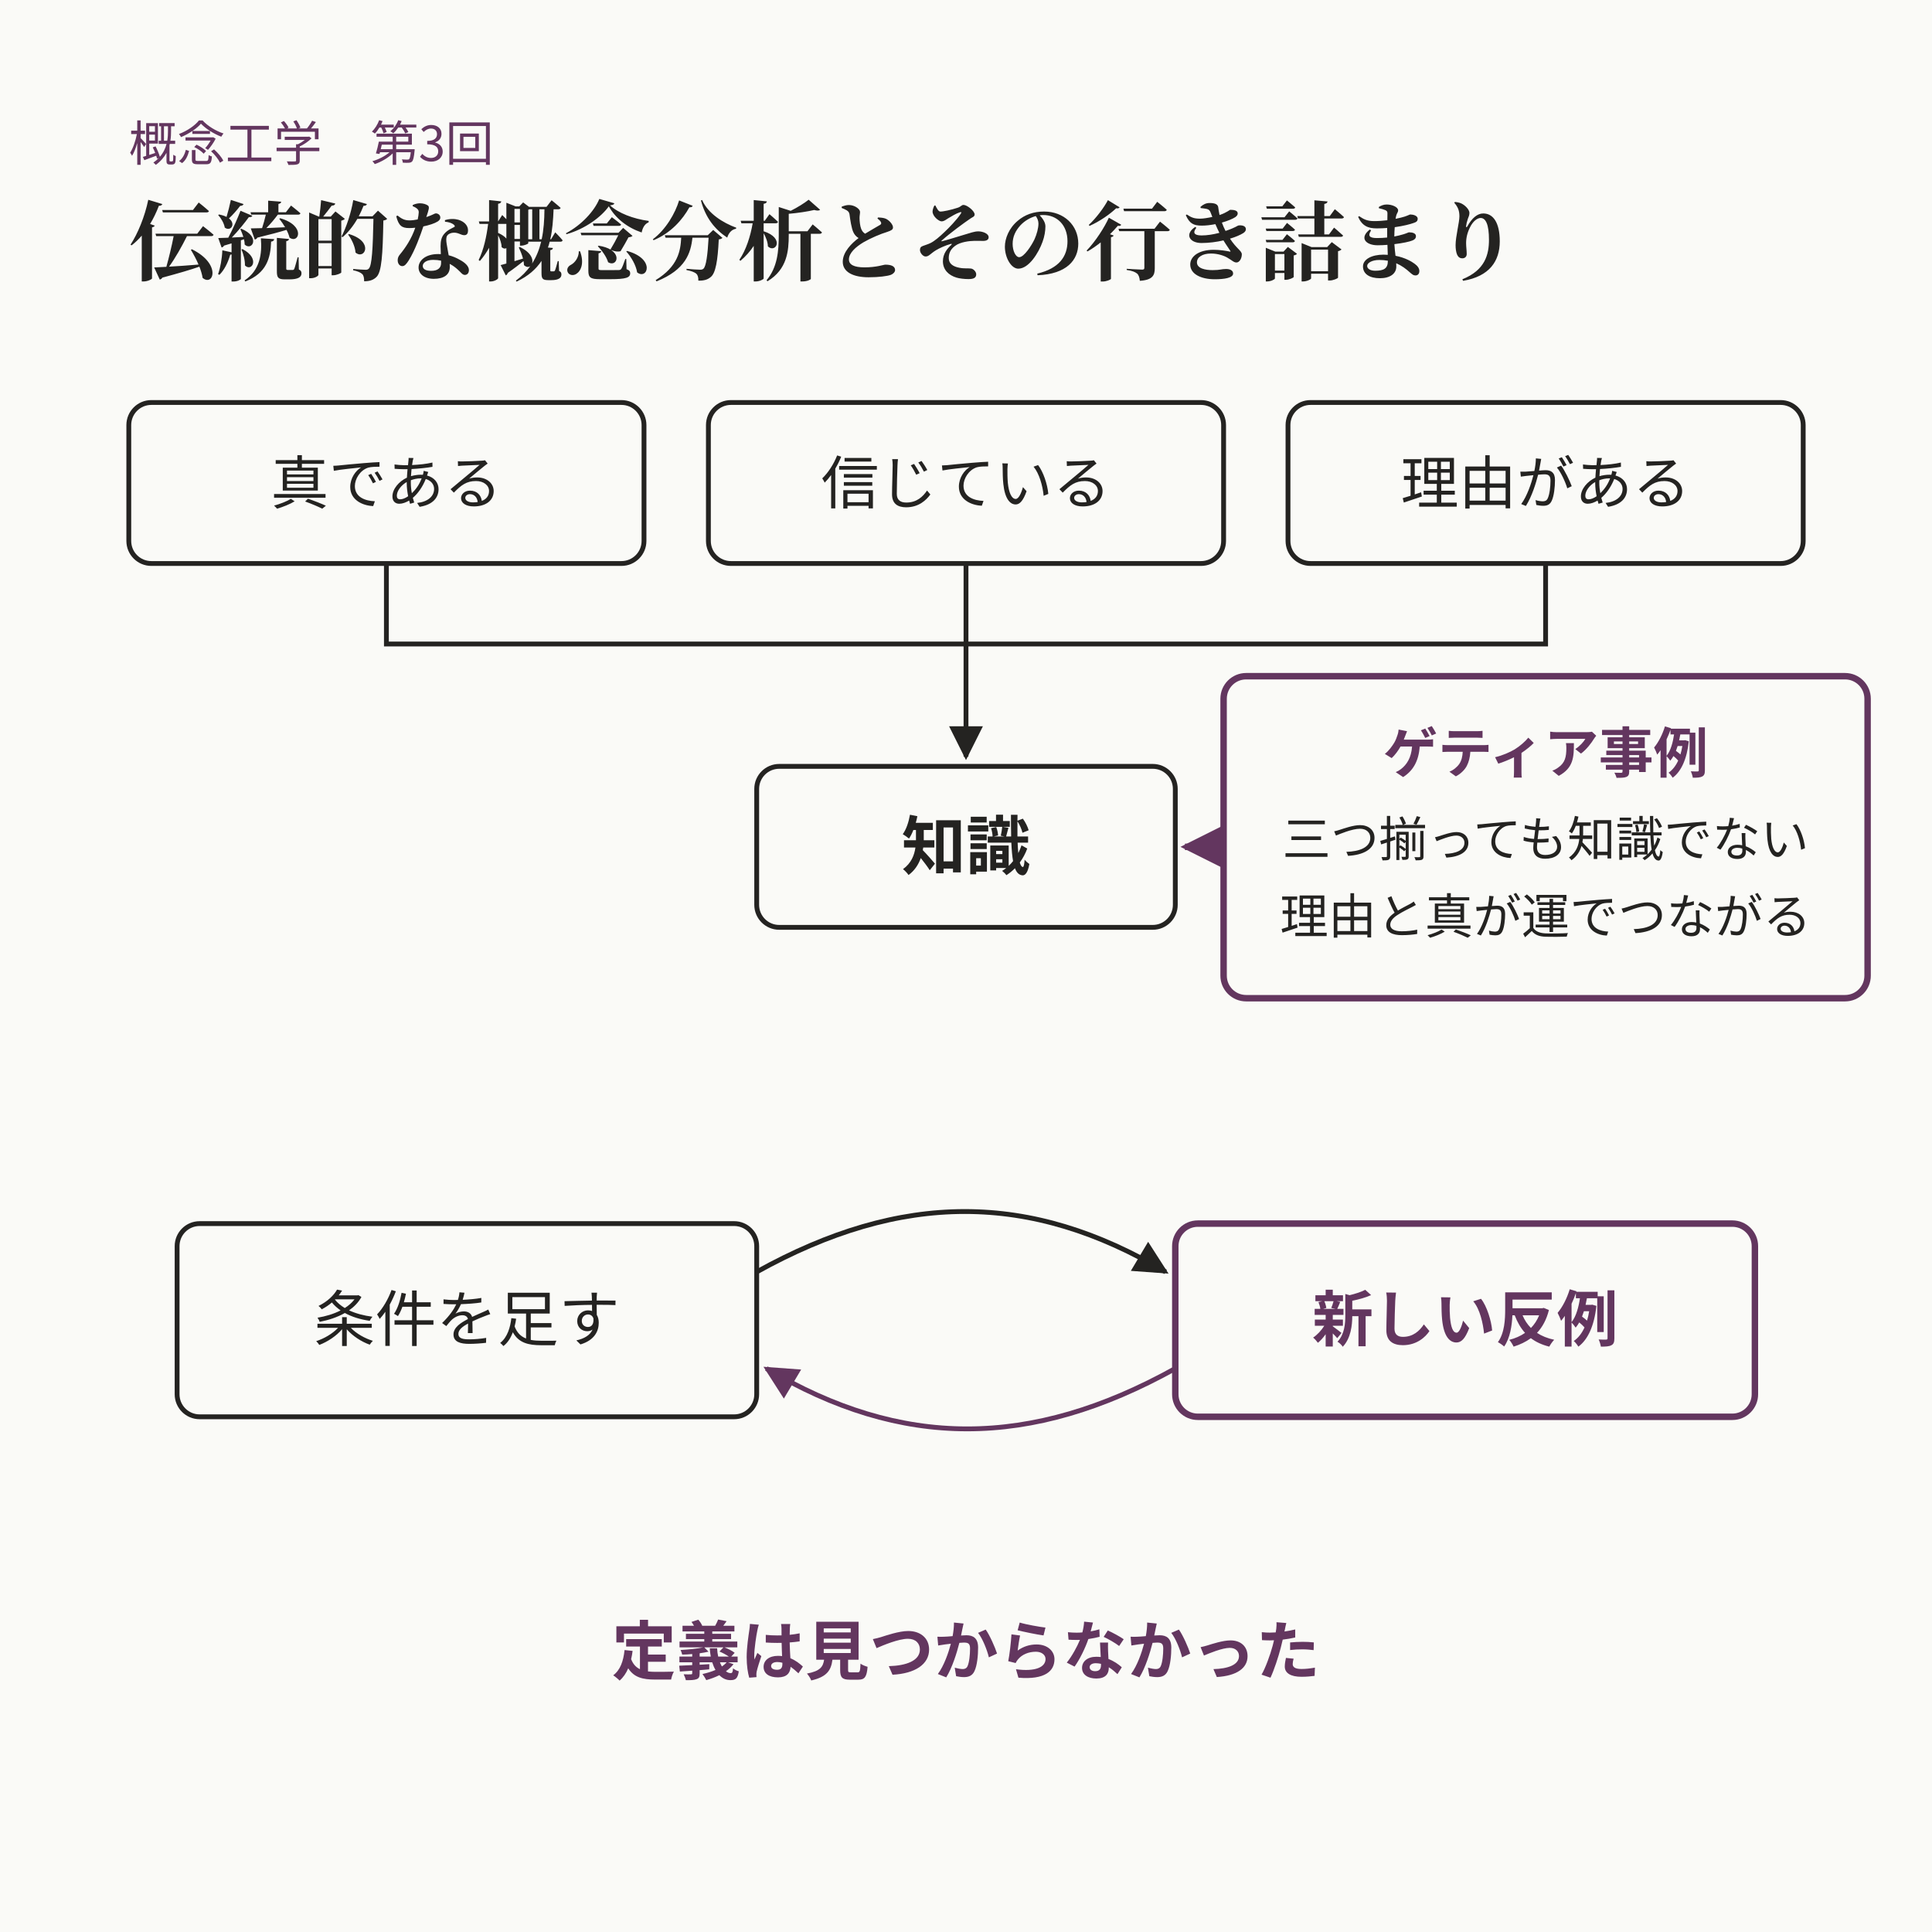
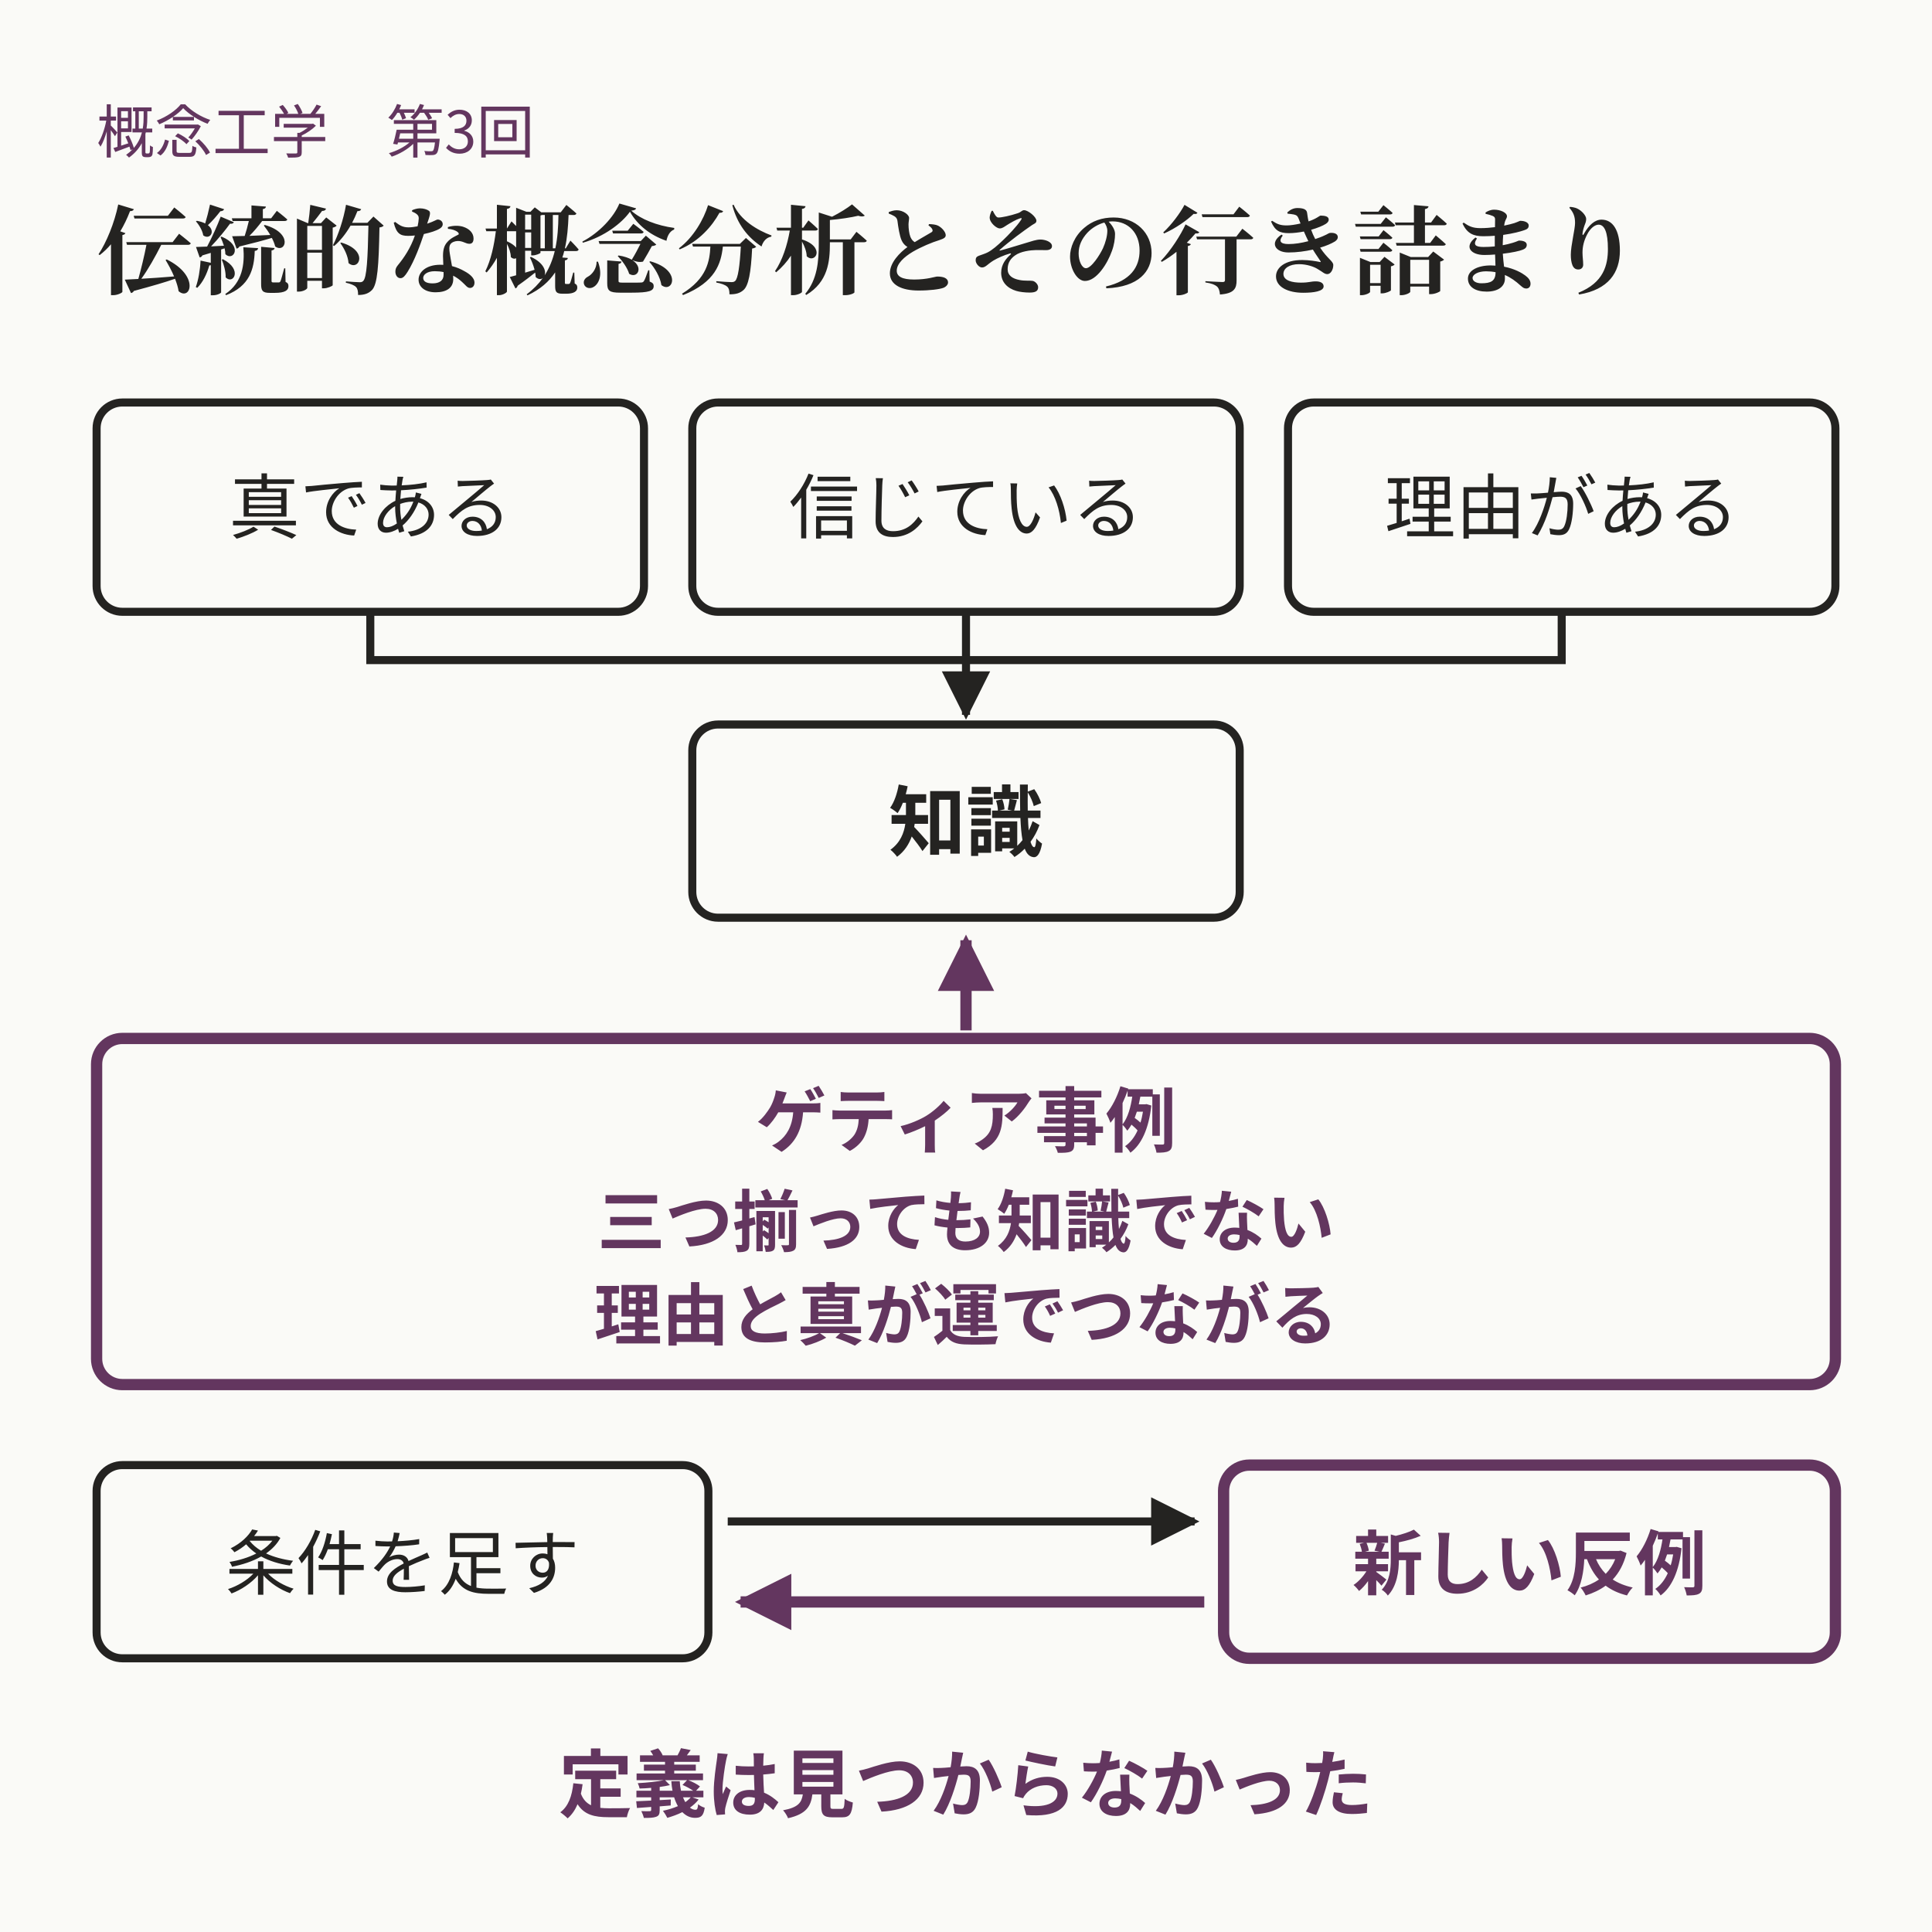
<svg xmlns="http://www.w3.org/2000/svg" width="1200" height="1200" viewBox="0 0 1200 1200">
  <defs>
-     <marker id="ai" viewBox="0 0 10 10" refX="9" refY="5" markerWidth="7" markerHeight="7" orient="auto-start-reverse">
+     <marker id="ai" viewBox="0 0 10 10" refX="9" refY="5" markerWidth="6" markerHeight="6" orient="auto-start-reverse">
      <path d="M0,0 L10,5 L0,10 z" fill="#242321" />
    </marker>
-     <marker id="aa" viewBox="0 0 10 10" refX="9" refY="5" markerWidth="7" markerHeight="7" orient="auto-start-reverse">
+     <marker id="aa" viewBox="0 0 10 10" refX="9" refY="5" markerWidth="5" markerHeight="5" orient="auto-start-reverse">
      <path d="M0,0 L10,5 L0,10 z" fill="#63365F" />
    </marker>
  </defs>
  <rect width="1200" height="1200" fill="#FAFAF7" />
-   <text x="80" y="100" font-family="Noto Sans CJK JP" font-size="30" fill="#63365F">概念工学　第3回</text>
-   <text x="80" y="170" font-family="Noto Serif CJK JP" font-size="54" font-weight="bold" fill="#242321">伝統的な概念分析とその行き詰まり</text>
-   <rect x="80" y="250" width="320" height="100" rx="14" fill="#FAFAF7" stroke="#242321" stroke-width="3" />
-   <text x="240" y="313" text-anchor="middle" font-family="Noto Sans CJK JP" font-size="36" fill="#242321">真である</text>
-   <path d="M240,350 L240,400 L600,400" fill="none" stroke="#242321" stroke-width="3" />
-   <rect x="440" y="250" width="320" height="100" rx="14" fill="#FAFAF7" stroke="#242321" stroke-width="3" />
-   <text x="600" y="313" text-anchor="middle" font-family="Noto Sans CJK JP" font-size="36" fill="#242321">信じている</text>
-   <path d="M600,350 L600,400 L600,400" fill="none" stroke="#242321" stroke-width="3" />
-   <rect x="800" y="250" width="320" height="100" rx="14" fill="#FAFAF7" stroke="#242321" stroke-width="3" />
-   <text x="960" y="313" text-anchor="middle" font-family="Noto Sans CJK JP" font-size="36" fill="#242321">理由がある</text>
-   <path d="M960,350 L960,400 L600,400" fill="none" stroke="#242321" stroke-width="3" />
-   <line x1="600" y1="400" x2="600" y2="470" stroke="#242321" stroke-width="3" marker-end="url(#ai)" />
-   <rect x="470" y="476" width="260" height="100" rx="14" fill="#FAFAF7" stroke="#242321" stroke-width="3" />
-   <text x="600" y="540" text-anchor="middle" font-family="Noto Sans CJK JP" font-size="40" fill="#242321" font-weight="bold">知識</text>
-   <rect x="760" y="420" width="400" height="200" rx="14" fill="#FAFAF7" stroke="#63365F" stroke-width="4" />
-   <text x="960" y="480" text-anchor="middle" font-family="Noto Sans CJK JP" font-size="34" fill="#63365F" font-weight="bold">ゲティア事例</text>
-   <text x="960" y="532" text-anchor="middle" font-family="Noto Sans CJK JP" font-size="30" fill="#242321">三つ揃っても知識でない</text>
-   <text x="960" y="580" text-anchor="middle" font-family="Noto Sans CJK JP" font-size="30" fill="#242321">理由と真が運でつながる</text>
-   <line x1="760" y1="526" x2="736" y2="526" stroke="#63365F" stroke-width="4" marker-end="url(#aa)" />
-   <rect x="110" y="760" width="360" height="120" rx="14" fill="#FAFAF7" stroke="#242321" stroke-width="3" />
-   <text x="290" y="833" text-anchor="middle" font-family="Noto Sans CJK JP" font-size="38" fill="#242321">条件を足す</text>
-   <rect x="730" y="760" width="360" height="120" rx="14" fill="#FAFAF7" stroke="#63365F" stroke-width="4" />
-   <text x="910" y="833" text-anchor="middle" font-family="Noto Sans CJK JP" font-size="38" fill="#63365F" font-weight="bold">新しい反例</text>
-   <path d="M470,790 C560,740 640,740 724,790" fill="none" stroke="#242321" stroke-width="3" marker-end="url(#ai)" />
-   <path d="M730,850 C640,900 560,900 476,850" fill="none" stroke="#63365F" stroke-width="3" marker-end="url(#aa)" />
-   <text x="600" y="1040" text-anchor="middle" font-family="Noto Sans CJK JP" font-size="40" fill="#63365F" font-weight="bold">定義は見つからなかった</text>
+   <text x="60" y="95" font-family="Noto Sans CJK JP" font-weight="500" font-size="36" fill="#63365F">概念工学　第3回</text>
+   <text x="60" y="178" font-family="Noto Serif CJK JP" font-weight="bold" font-size="60" fill="#242321">伝統的な概念分析とその行き詰まり</text>
+   <rect data-step="1" x="60" y="250" width="340" height="130" rx="16" fill="#FAFAF7" stroke="#242321" stroke-width="5" />
+   <text data-step="1" x="230" y="331" font-size="44" text-anchor="middle" font-family="Noto Sans CJK JP" font-weight="500" fill="#242321">真である</text>
+   <rect data-step="2" x="430" y="250" width="340" height="130" rx="16" fill="#FAFAF7" stroke="#242321" stroke-width="5" />
+   <text data-step="2" x="600" y="331" font-size="44" text-anchor="middle" font-family="Noto Sans CJK JP" font-weight="500" fill="#242321">信じている</text>
+   <rect data-step="3" x="800" y="250" width="340" height="130" rx="16" fill="#FAFAF7" stroke="#242321" stroke-width="5" />
+   <text data-step="3" x="970" y="331" font-size="44" text-anchor="middle" font-family="Noto Sans CJK JP" font-weight="500" fill="#242321">理由がある</text>
+   <path data-step="4" d="M230,380 L230,410 L970,410 L970,380 M600,380 L600,410" fill="none" stroke="#242321" stroke-width="5" />
+   <line data-step="4" x1="600" y1="410" x2="600" y2="444" stroke="#242321" stroke-width="5" marker-end="url(#ai)" />
+   <rect data-step="4" x="430" y="450" width="340" height="120" rx="16" fill="#FAFAF7" stroke="#242321" stroke-width="5" />
+   <text data-step="4" x="600" y="528" font-size="48" text-anchor="middle" font-family="Noto Sans CJK JP" font-weight="bold" fill="#242321">知識</text>
+   <line data-step="5" x1="600" y1="640" x2="600" y2="584" stroke="#63365F" stroke-width="7" marker-end="url(#aa)" />
+   <rect data-step="5" x="60" y="645" width="1080" height="215" rx="16" fill="#FAFAF7" stroke="#63365F" stroke-width="7" />
+   <text data-step="5" x="600" y="712" font-size="44" text-anchor="middle" font-family="Noto Sans CJK JP" font-weight="bold" fill="#63365F">ゲティア事例</text>
+   <text data-step="5" x="600" y="774" font-size="42" text-anchor="middle" font-family="Noto Sans CJK JP" font-weight="bold" fill="#63365F">三つ揃っても知識でない</text>
+   <text data-step="5" x="600" y="832" font-size="42" text-anchor="middle" font-family="Noto Sans CJK JP" font-weight="bold" fill="#63365F">理由と真が運でつながる</text>
+   <rect data-step="6" x="60" y="910" width="380" height="120" rx="16" fill="#FAFAF7" stroke="#242321" stroke-width="5" />
+   <text data-step="6" x="250" y="987" font-size="44" text-anchor="middle" font-family="Noto Sans CJK JP" font-weight="500" fill="#242321">条件を足す</text>
+   <line data-step="6" x1="452" y1="945" x2="742" y2="945" stroke="#242321" stroke-width="5" marker-end="url(#ai)" />
+   <rect data-step="7" x="760" y="910" width="380" height="120" rx="16" fill="#FAFAF7" stroke="#63365F" stroke-width="7" />
+   <text data-step="7" x="950" y="987" font-size="44" text-anchor="middle" font-family="Noto Sans CJK JP" font-weight="bold" fill="#63365F">新しい反例</text>
+   <line data-step="7" x1="748" y1="995" x2="460" y2="995" stroke="#63365F" stroke-width="7" marker-end="url(#aa)" />
+   <text data-step="8" x="600" y="1125" font-size="46" text-anchor="middle" font-family="Noto Sans CJK JP" font-weight="bold" fill="#63365F">定義は見つからなかった</text>
</svg>
